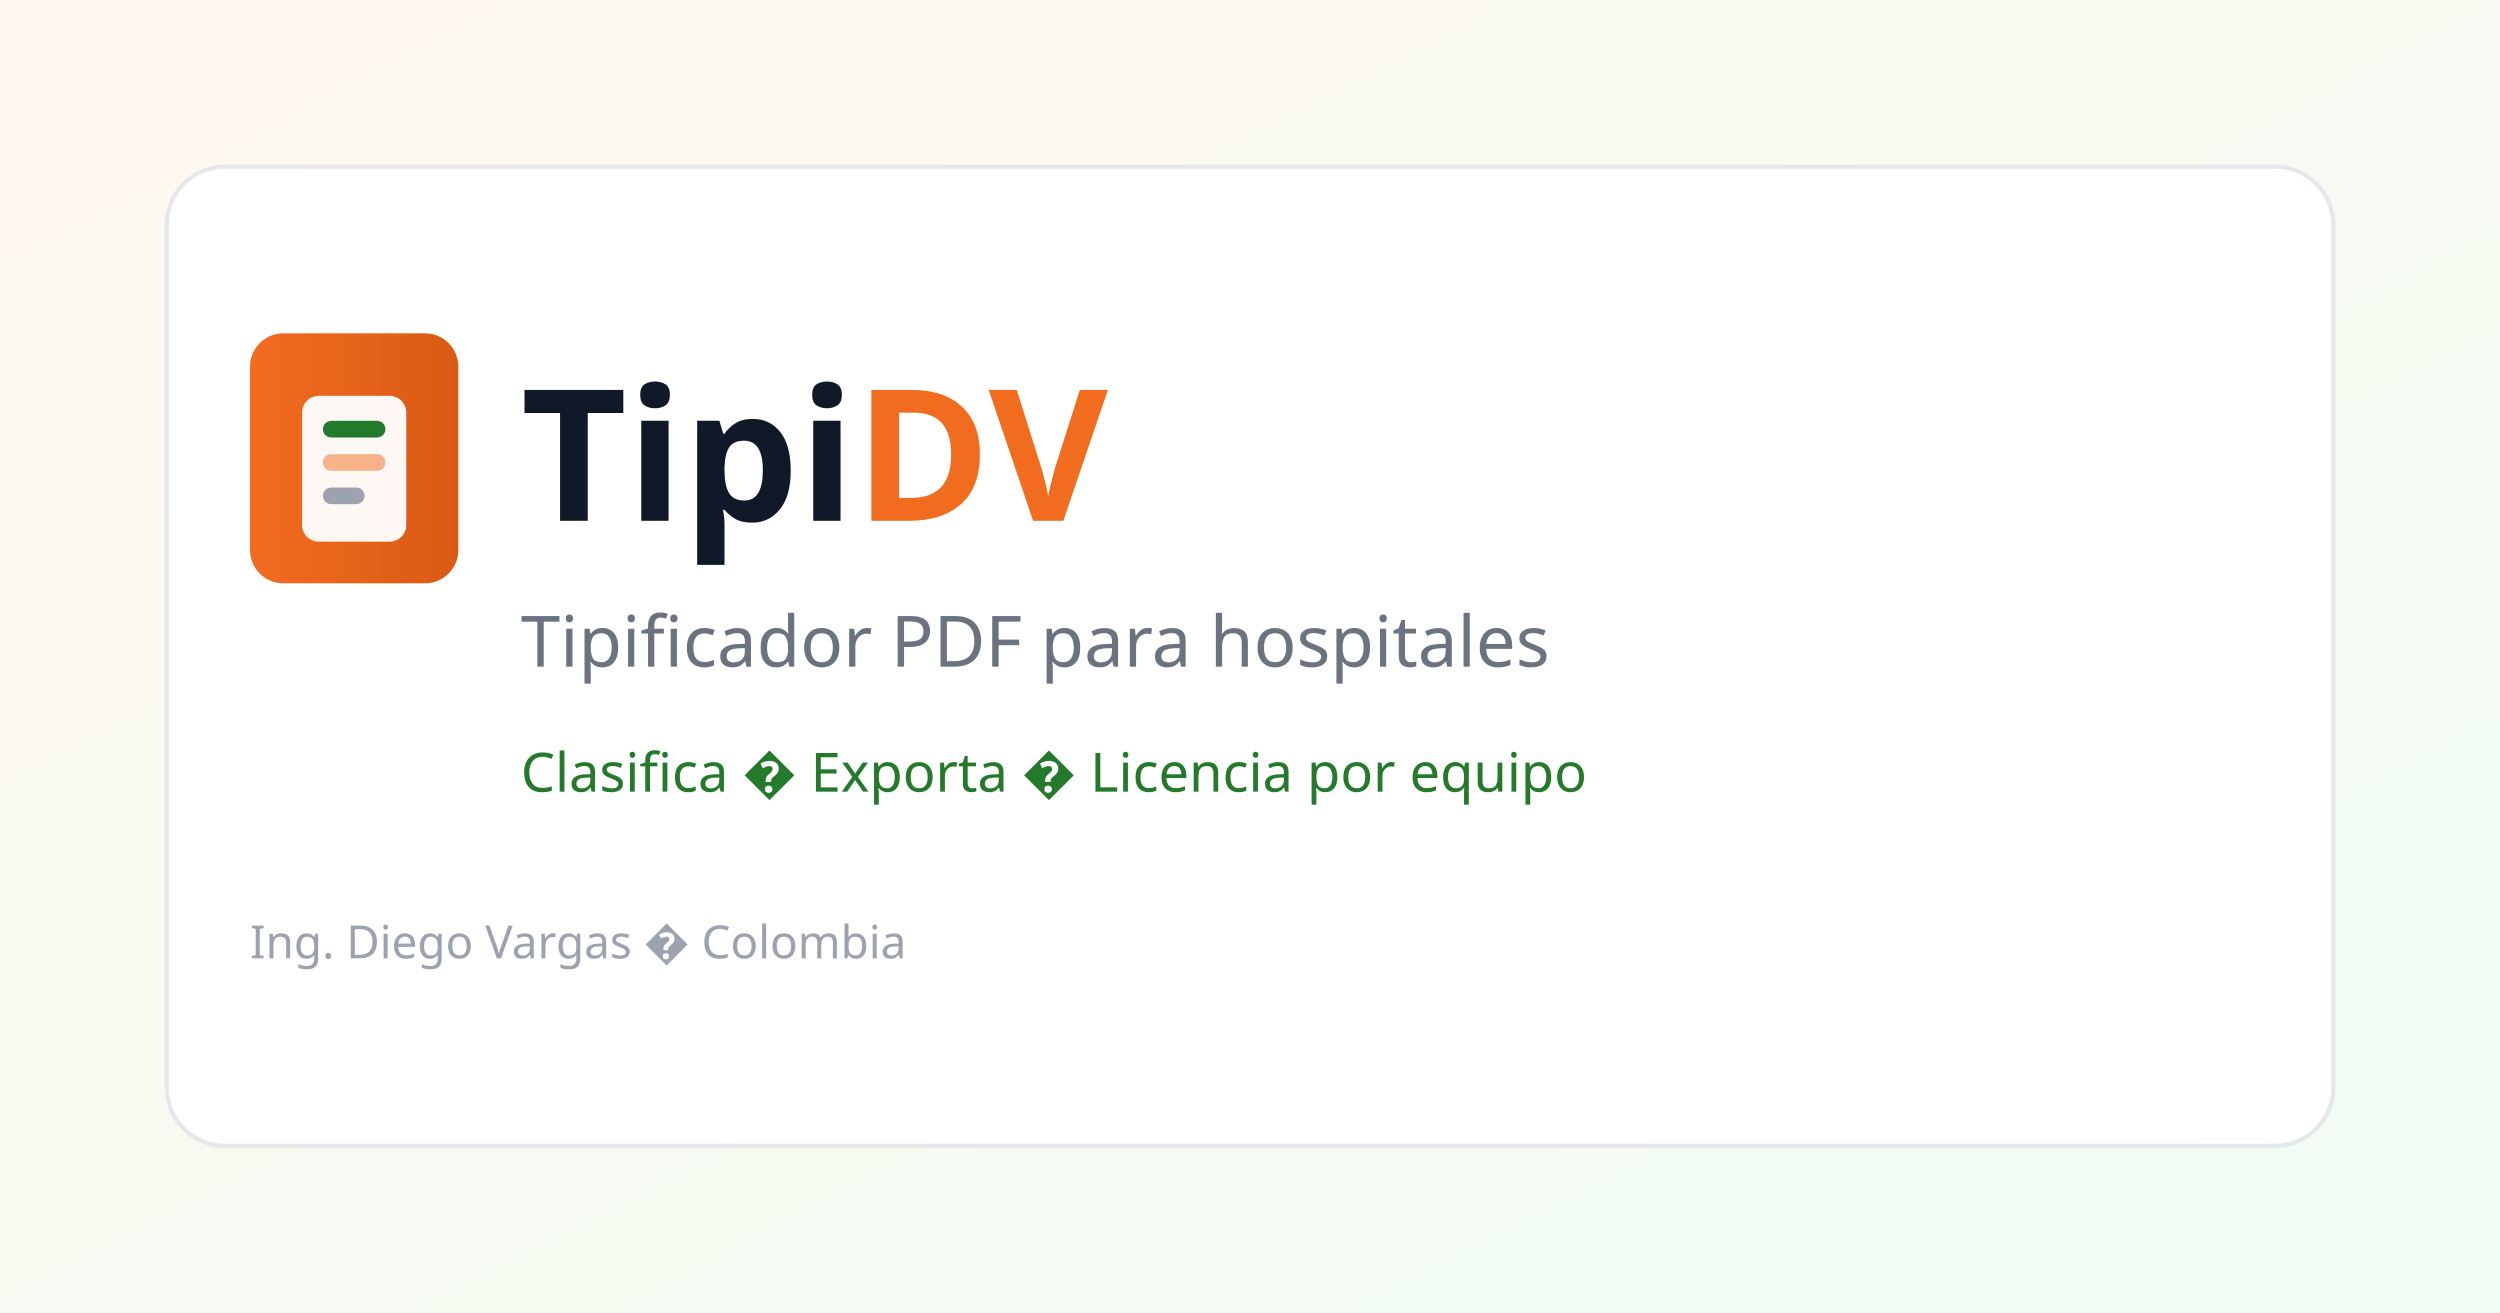
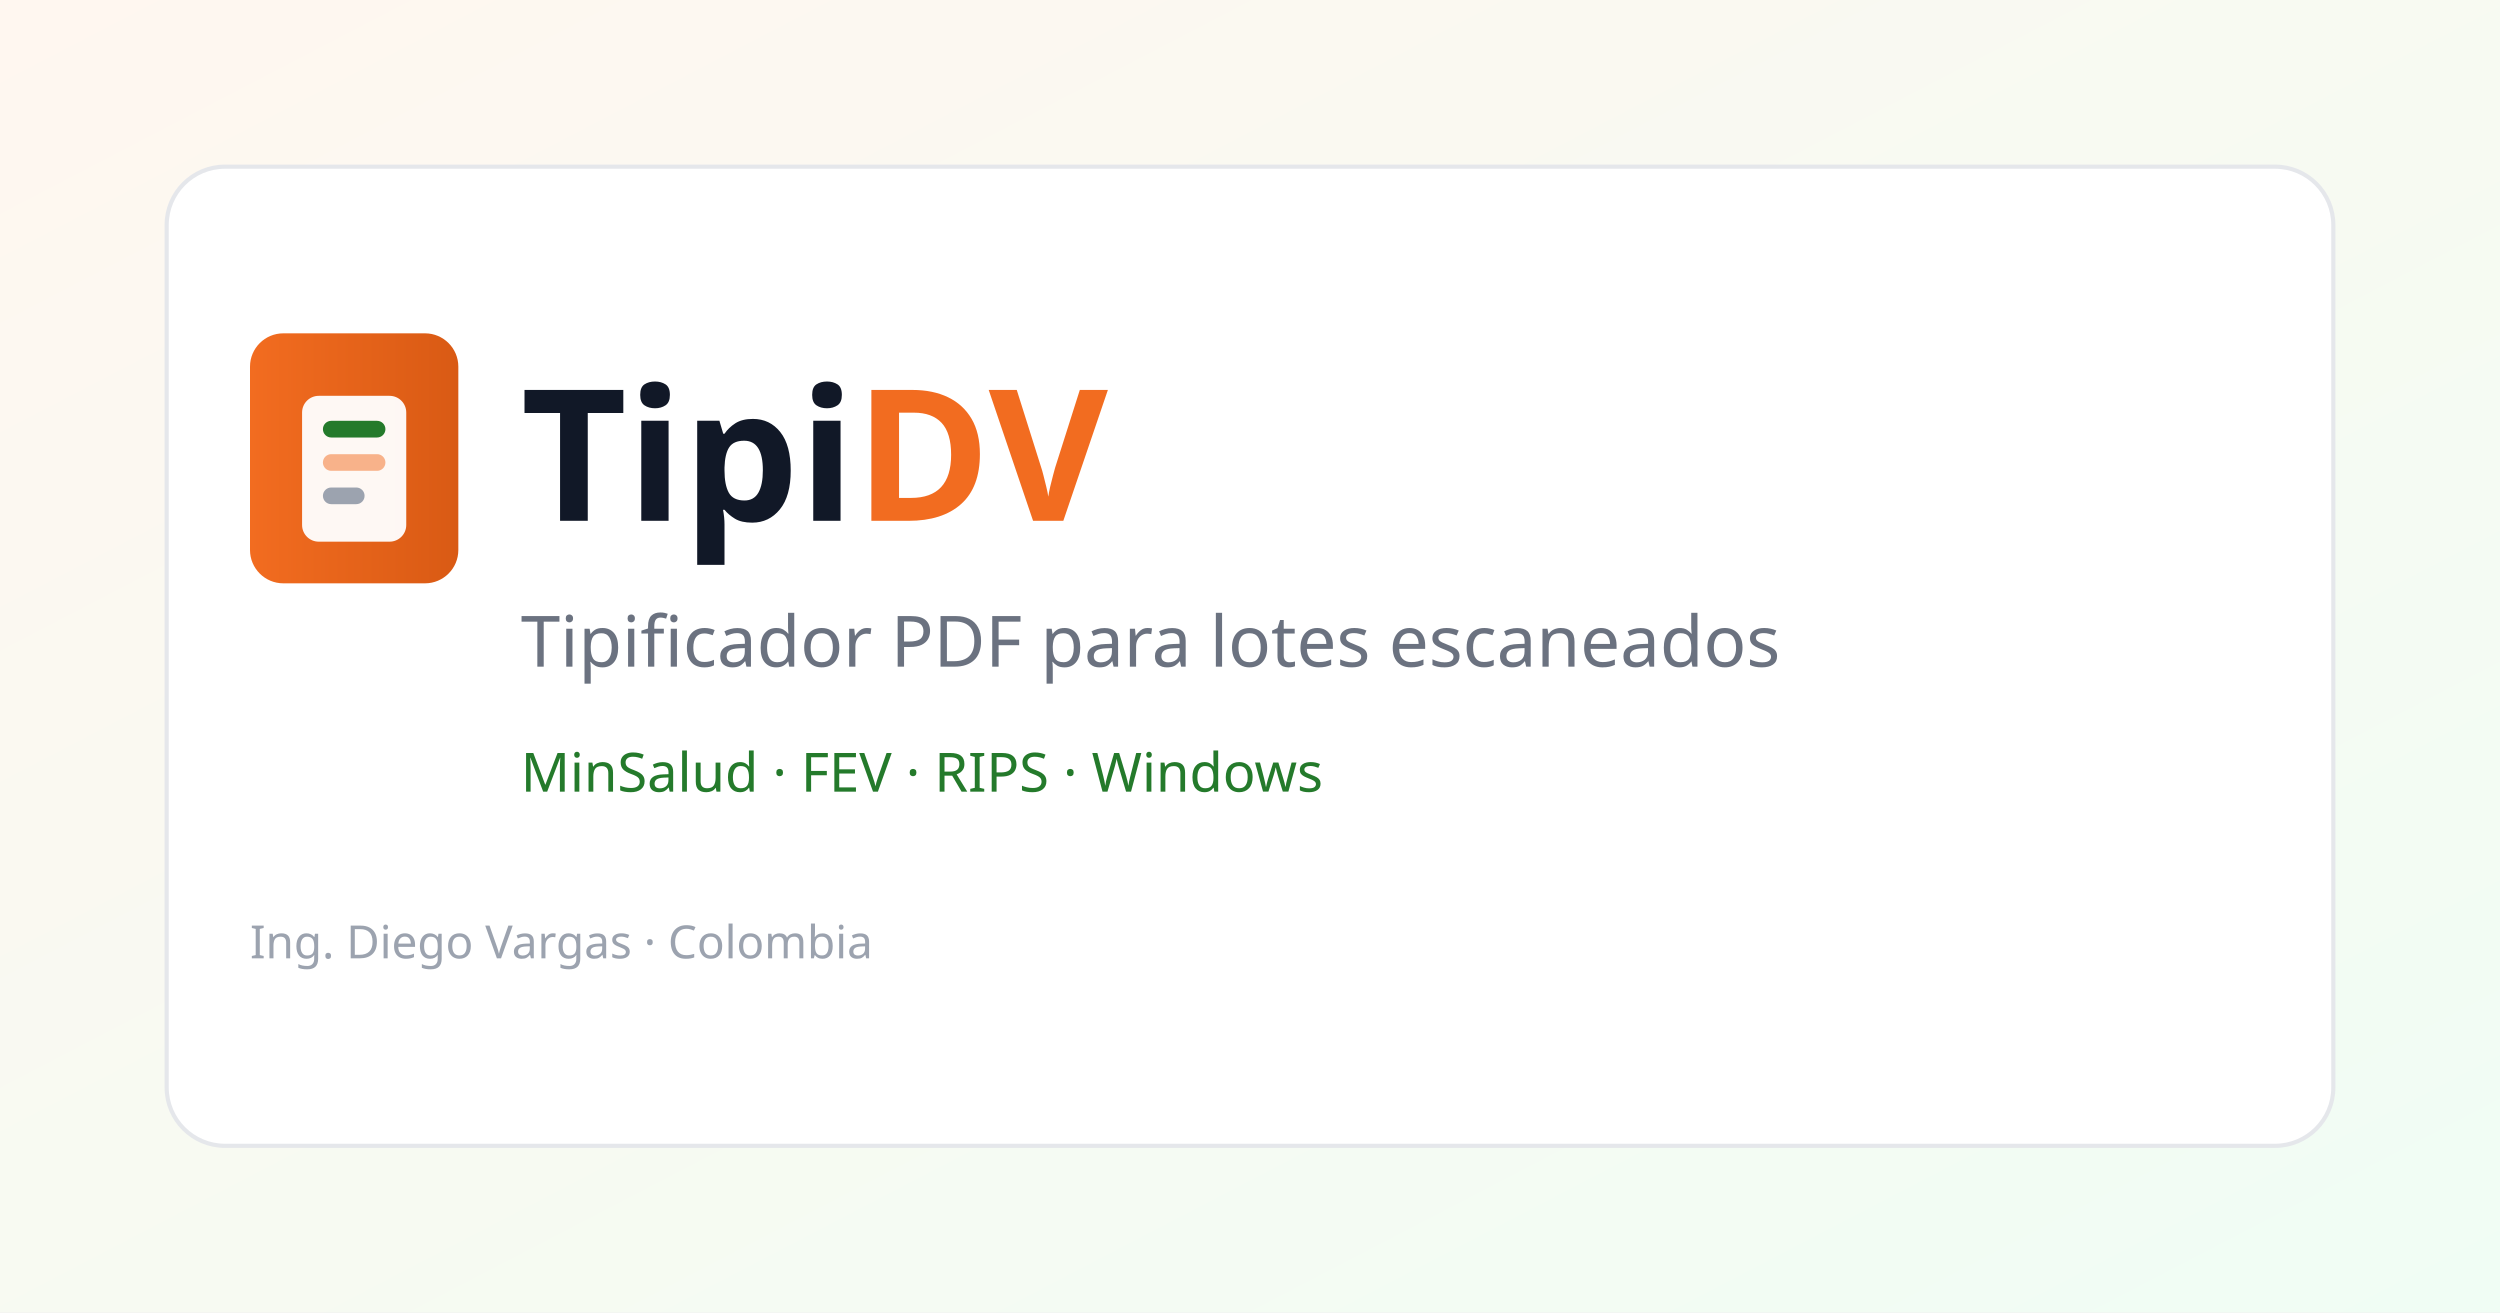
<svg xmlns="http://www.w3.org/2000/svg" width="1200" height="630" viewBox="0 0 1200 630">
  <defs>
    <linearGradient id="bg" x1="0%" y1="0%" x2="100%" y2="100%">
      <stop offset="0%" style="stop-color:#fff7f0" />
      <stop offset="100%" style="stop-color:#f0fdf4" />
    </linearGradient>
    <linearGradient id="g" x1="0%" y1="0%" x2="100%" y2="0%">
      <stop offset="0%" stop-color="#f26c20" />
      <stop offset="100%" stop-color="#d95a14" />
    </linearGradient>
  </defs>
  <rect width="1200" height="630" fill="url(#bg)" />
  <rect x="80" y="80" width="1040" height="470" rx="28" fill="#fff" stroke="#e5e7eb" stroke-width="2" />
  <rect x="120" y="160" width="100" height="120" rx="16" fill="url(#g)" />
  <rect x="145" y="190" width="50" height="70" rx="8" fill="#fff" opacity=".95" />
  <rect x="155" y="202" width="30" height="8" rx="4" fill="#247a2b" />
  <rect x="155" y="218" width="30" height="8" rx="4" fill="#f26c20" opacity=".5" />
  <rect x="155" y="234" width="20" height="8" rx="4" fill="#9ca3af" />
  <text x="250" y="250" font-family="system-ui,Segoe UI,sans-serif" font-size="88" font-weight="800" fill="#111827">Tipi<tspan fill="#f26c20">DV</tspan>
  </text>
-   <text x="250" y="320" font-family="system-ui,Segoe UI,sans-serif" font-size="34" fill="#6b7280">Tipificador PDF para hospitales</text>
-   <text x="250" y="380" font-family="system-ui,Segoe UI,sans-serif" font-size="26" fill="#247a2b">Clasifica � Exporta � Licencia por equipo</text>
-   <text x="120" y="460" font-family="system-ui,sans-serif" font-size="22" fill="#9ca3af">Ing. Diego Vargas � Colombia</text>
+   <text x="250" y="320" font-family="system-ui,Segoe UI,sans-serif" font-size="34" fill="#6b7280">Tipificador PDF para lotes escaneados</text>
+   <text x="250" y="380" font-family="system-ui,Segoe UI,sans-serif" font-size="26" fill="#247a2b">MinSalud · FEV · RIPS · Windows</text>
+   <text x="120" y="460" font-family="system-ui,sans-serif" font-size="22" fill="#9ca3af">Ing. Diego Vargas · Colombia</text>
</svg>
